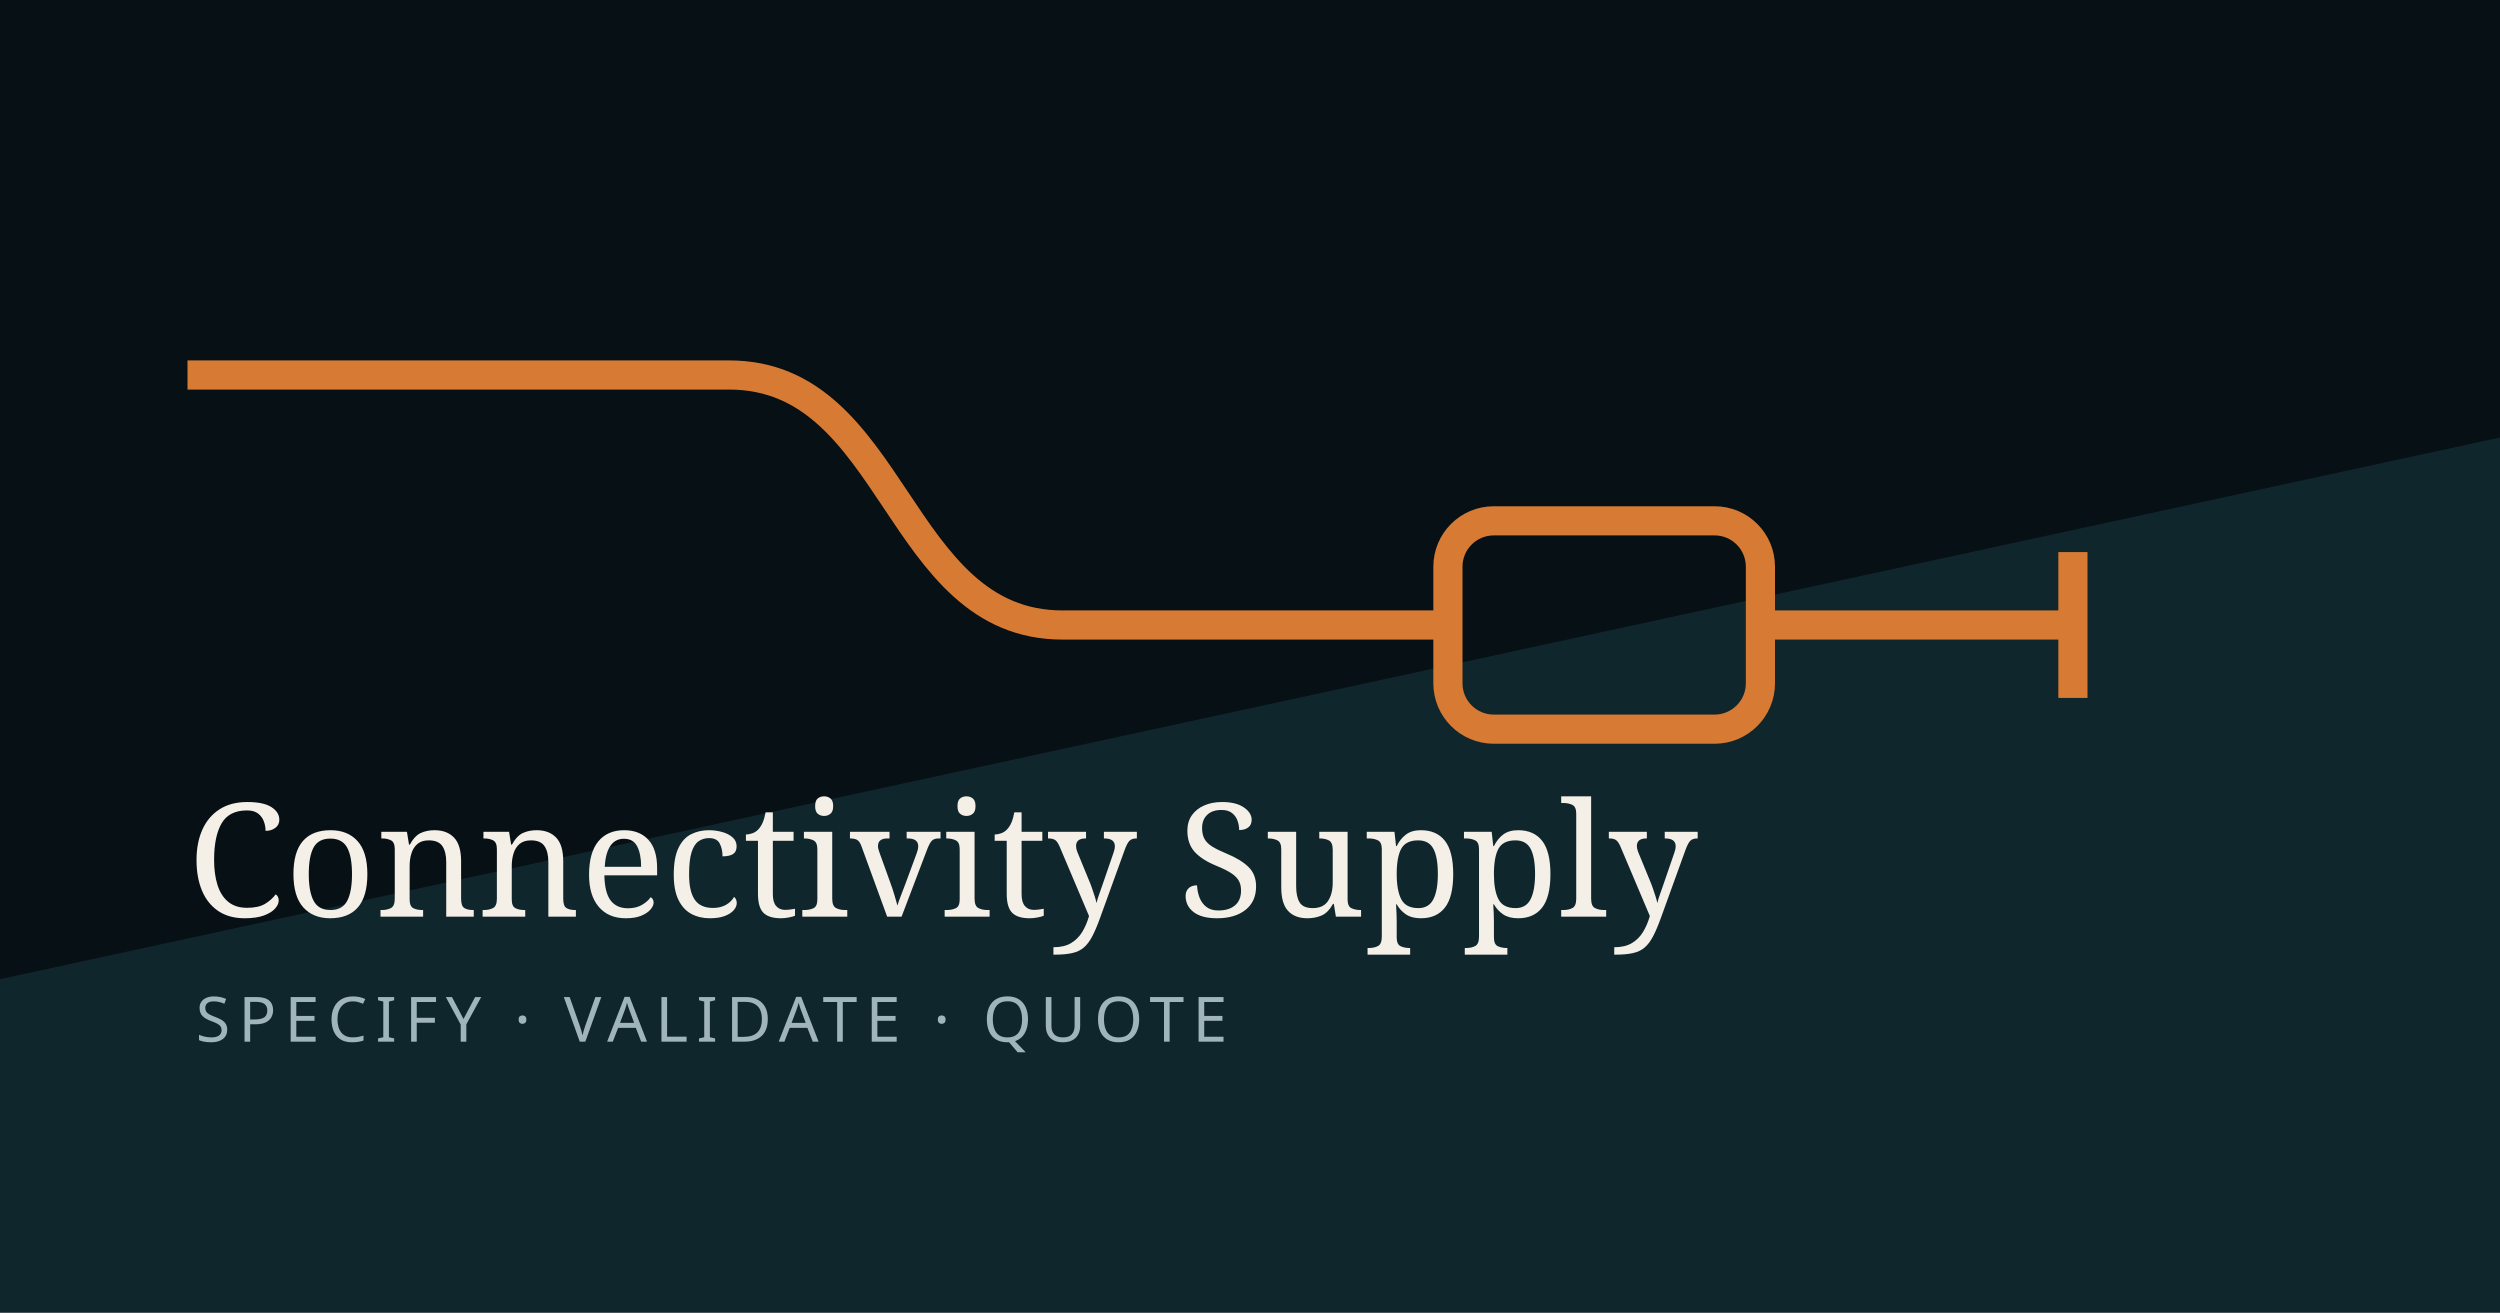
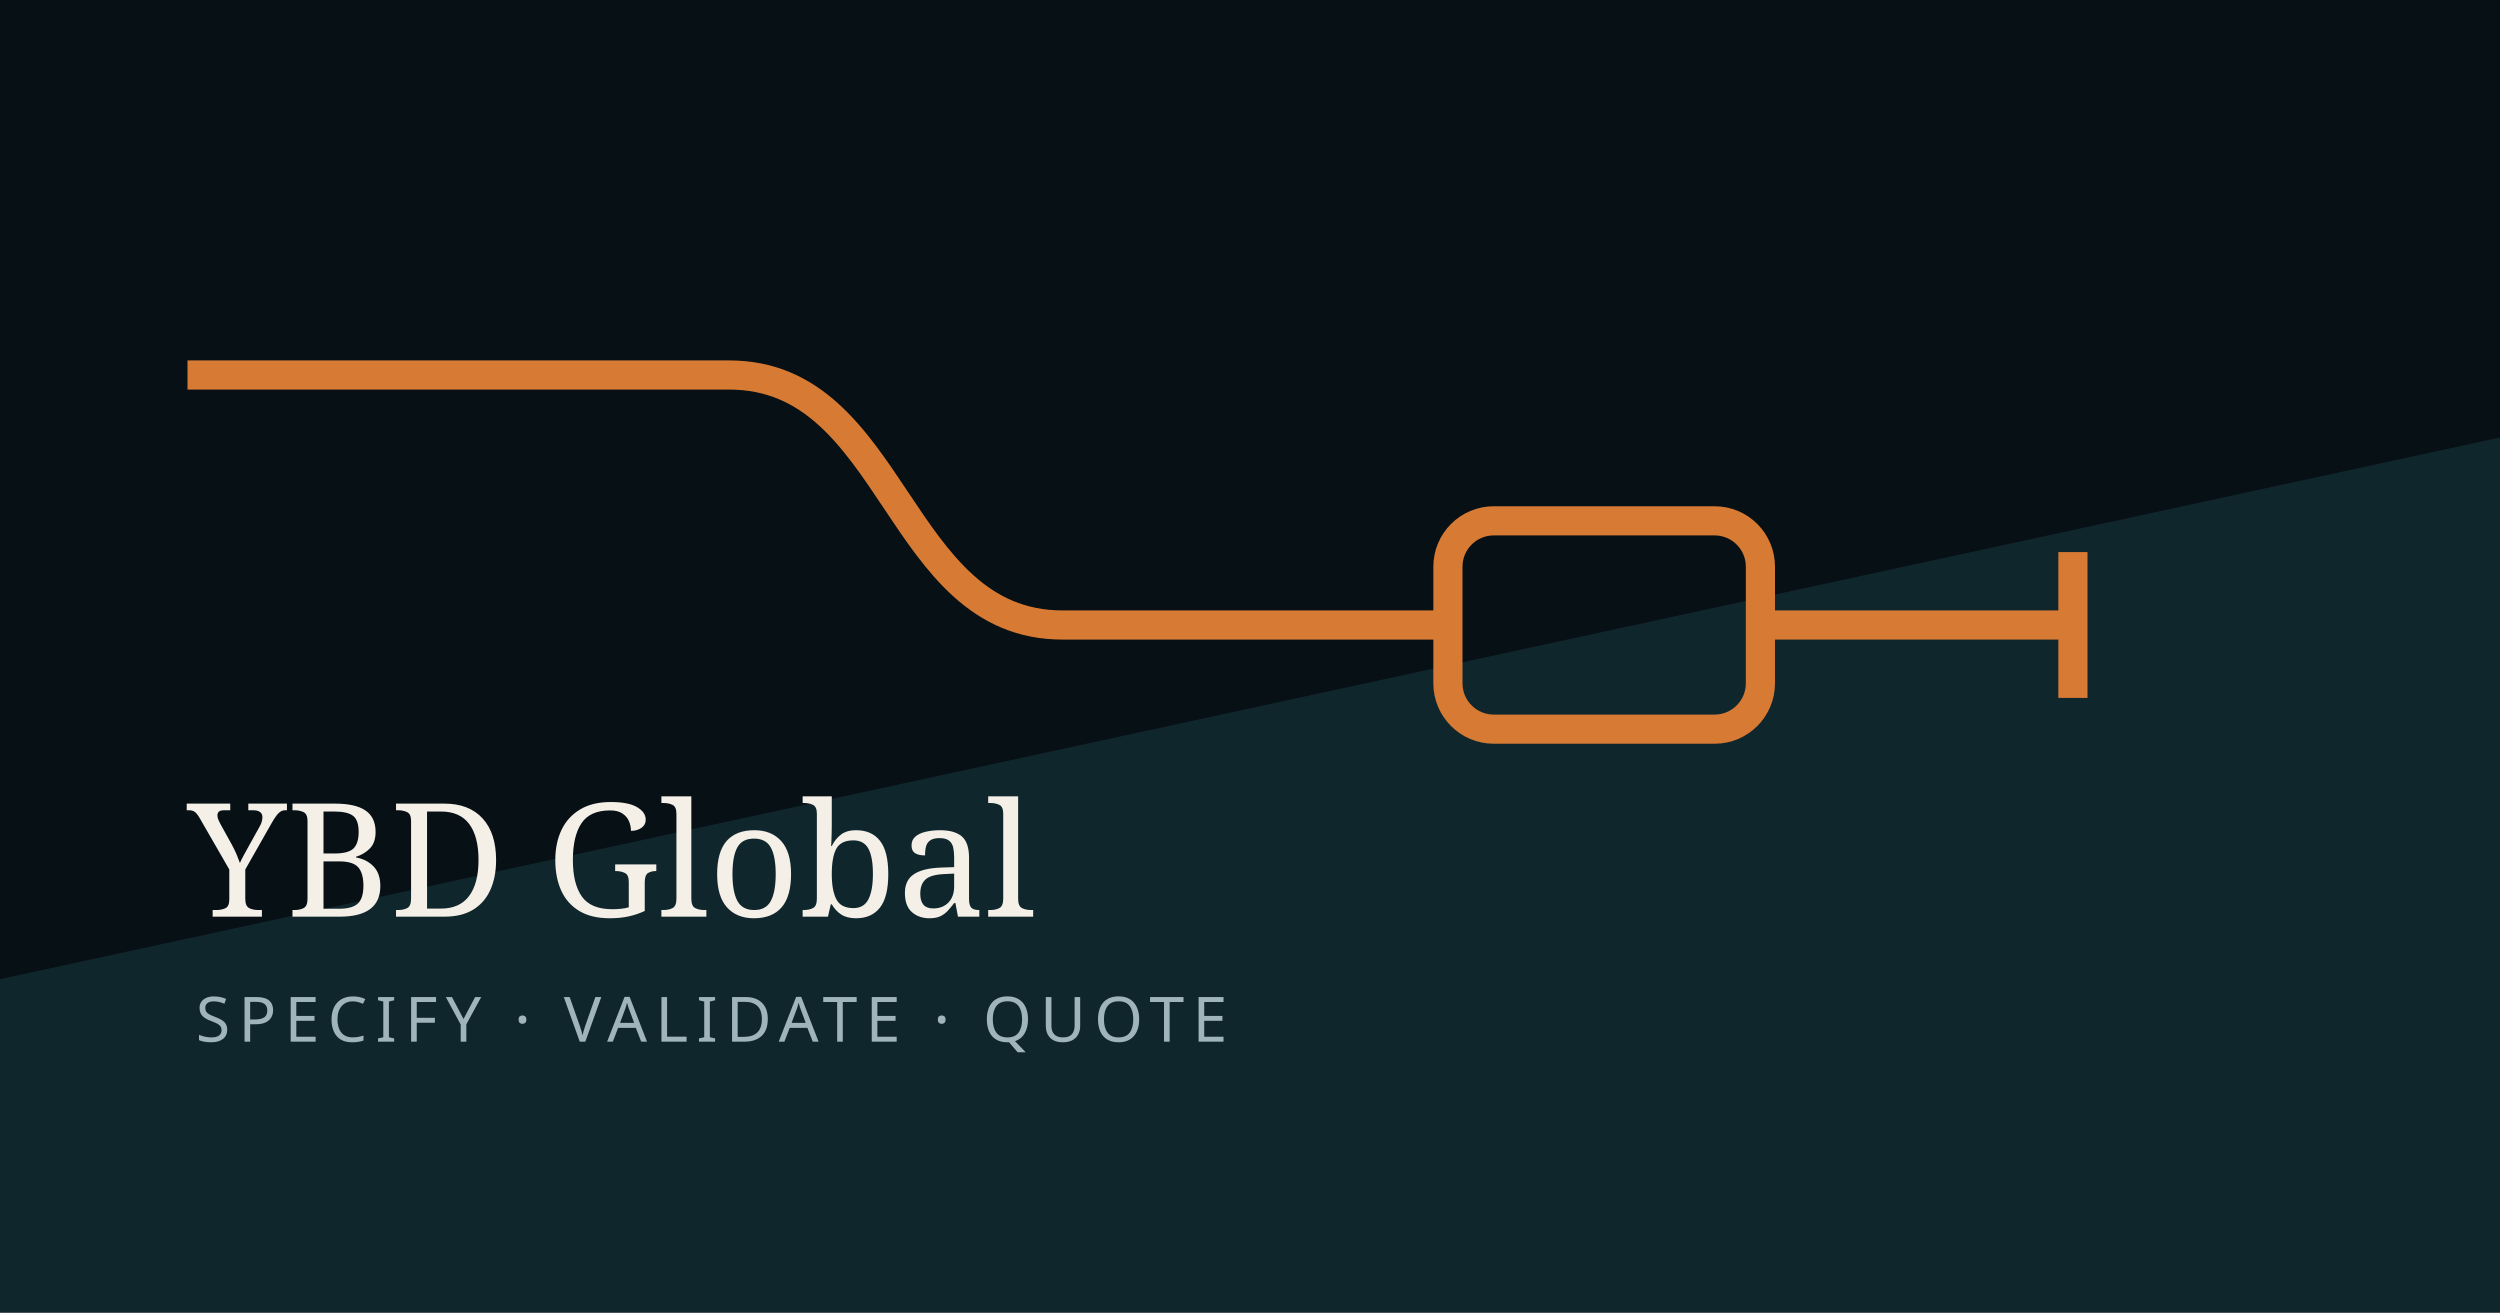
<svg xmlns="http://www.w3.org/2000/svg" width="1200" height="630" viewBox="0 0 1200 630" role="img" aria-labelledby="t d">
  <rect width="1200" height="630" fill="#071015" />
  <path d="M0 470L1200 210V630H0Z" fill="#10262d" />
  <g fill="none" stroke="#d77a34" stroke-width="14">
    <path d="M90 180h260c80 0 80 120 160 120h185" />
    <rect x="695" y="250" width="150" height="100" rx="22" />
    <path d="M845 300h150" />
    <path d="M995 265v70" />
  </g>
-   <text x="90" y="440" fill="#f4efe7" font-family="Georgia,serif" font-size="76">Connectivity Supply</text>
+   <text x="90" y="440" fill="#f4efe7" font-family="Georgia,serif" font-size="76">YBD Global</text>
  <text x="94" y="500" fill="#9fb5bb" font-family="sans-serif" font-size="30" letter-spacing="4">SPECIFY · VALIDATE · QUOTE</text>
</svg>
